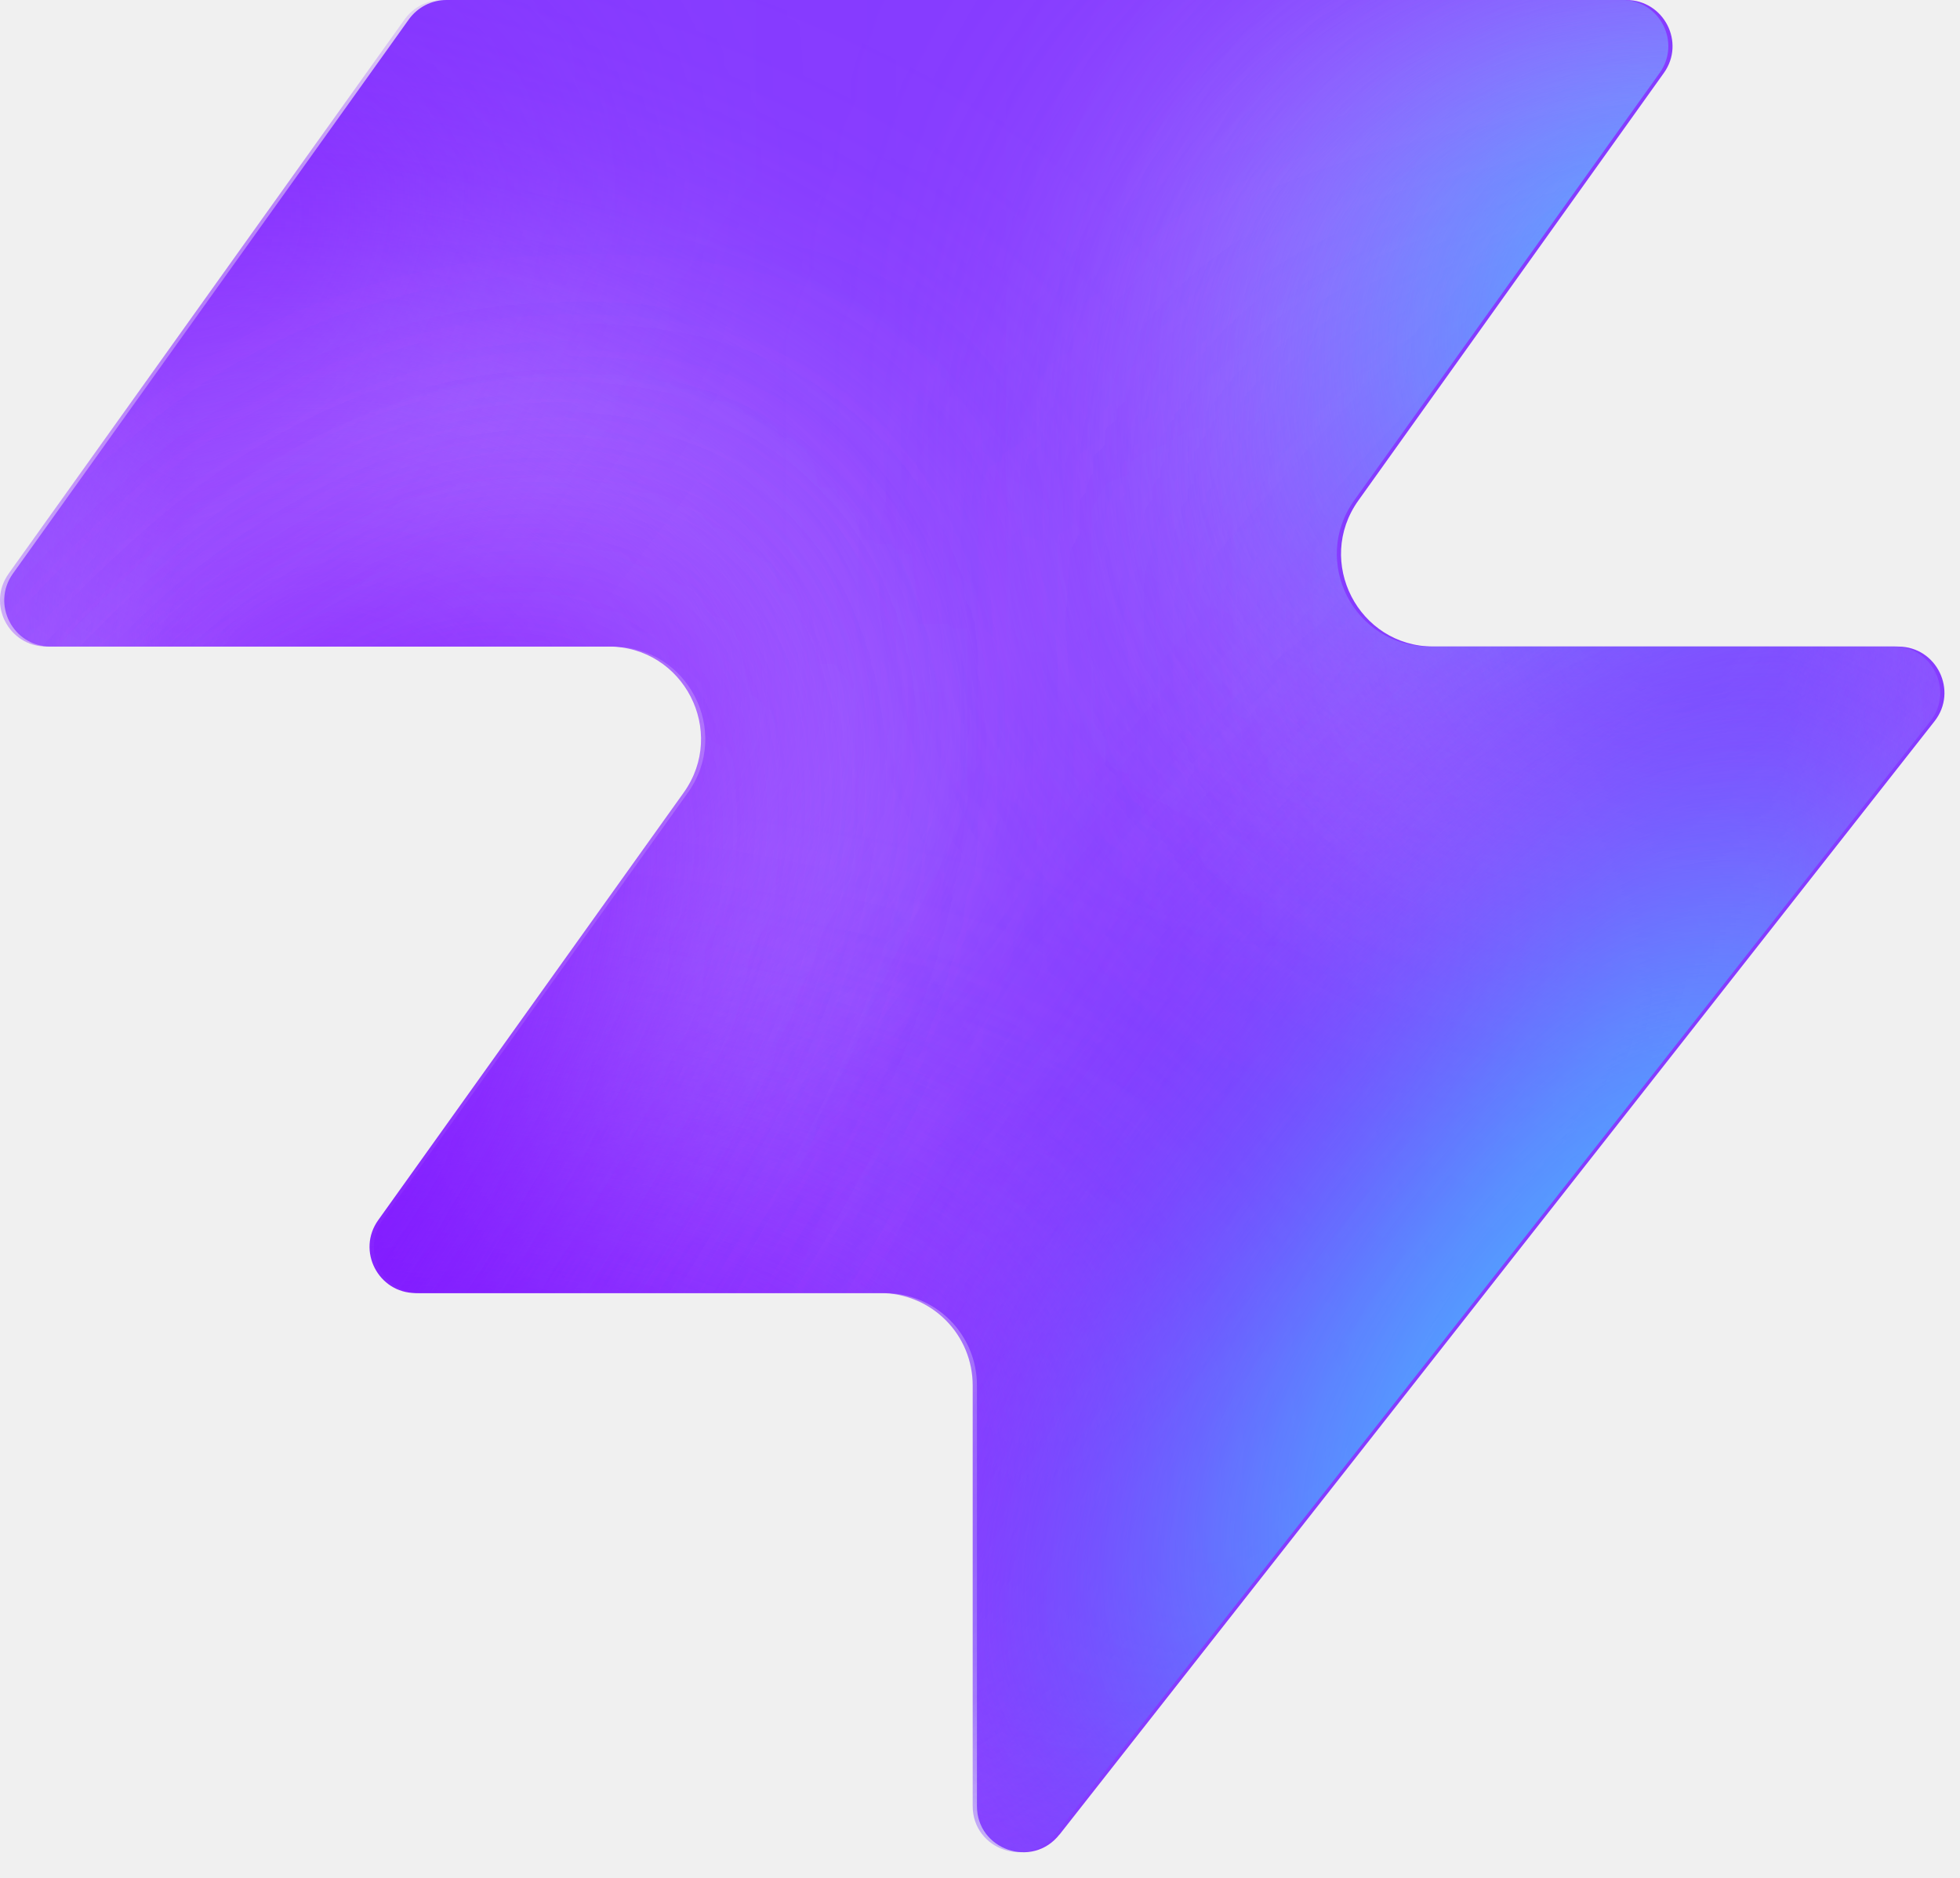
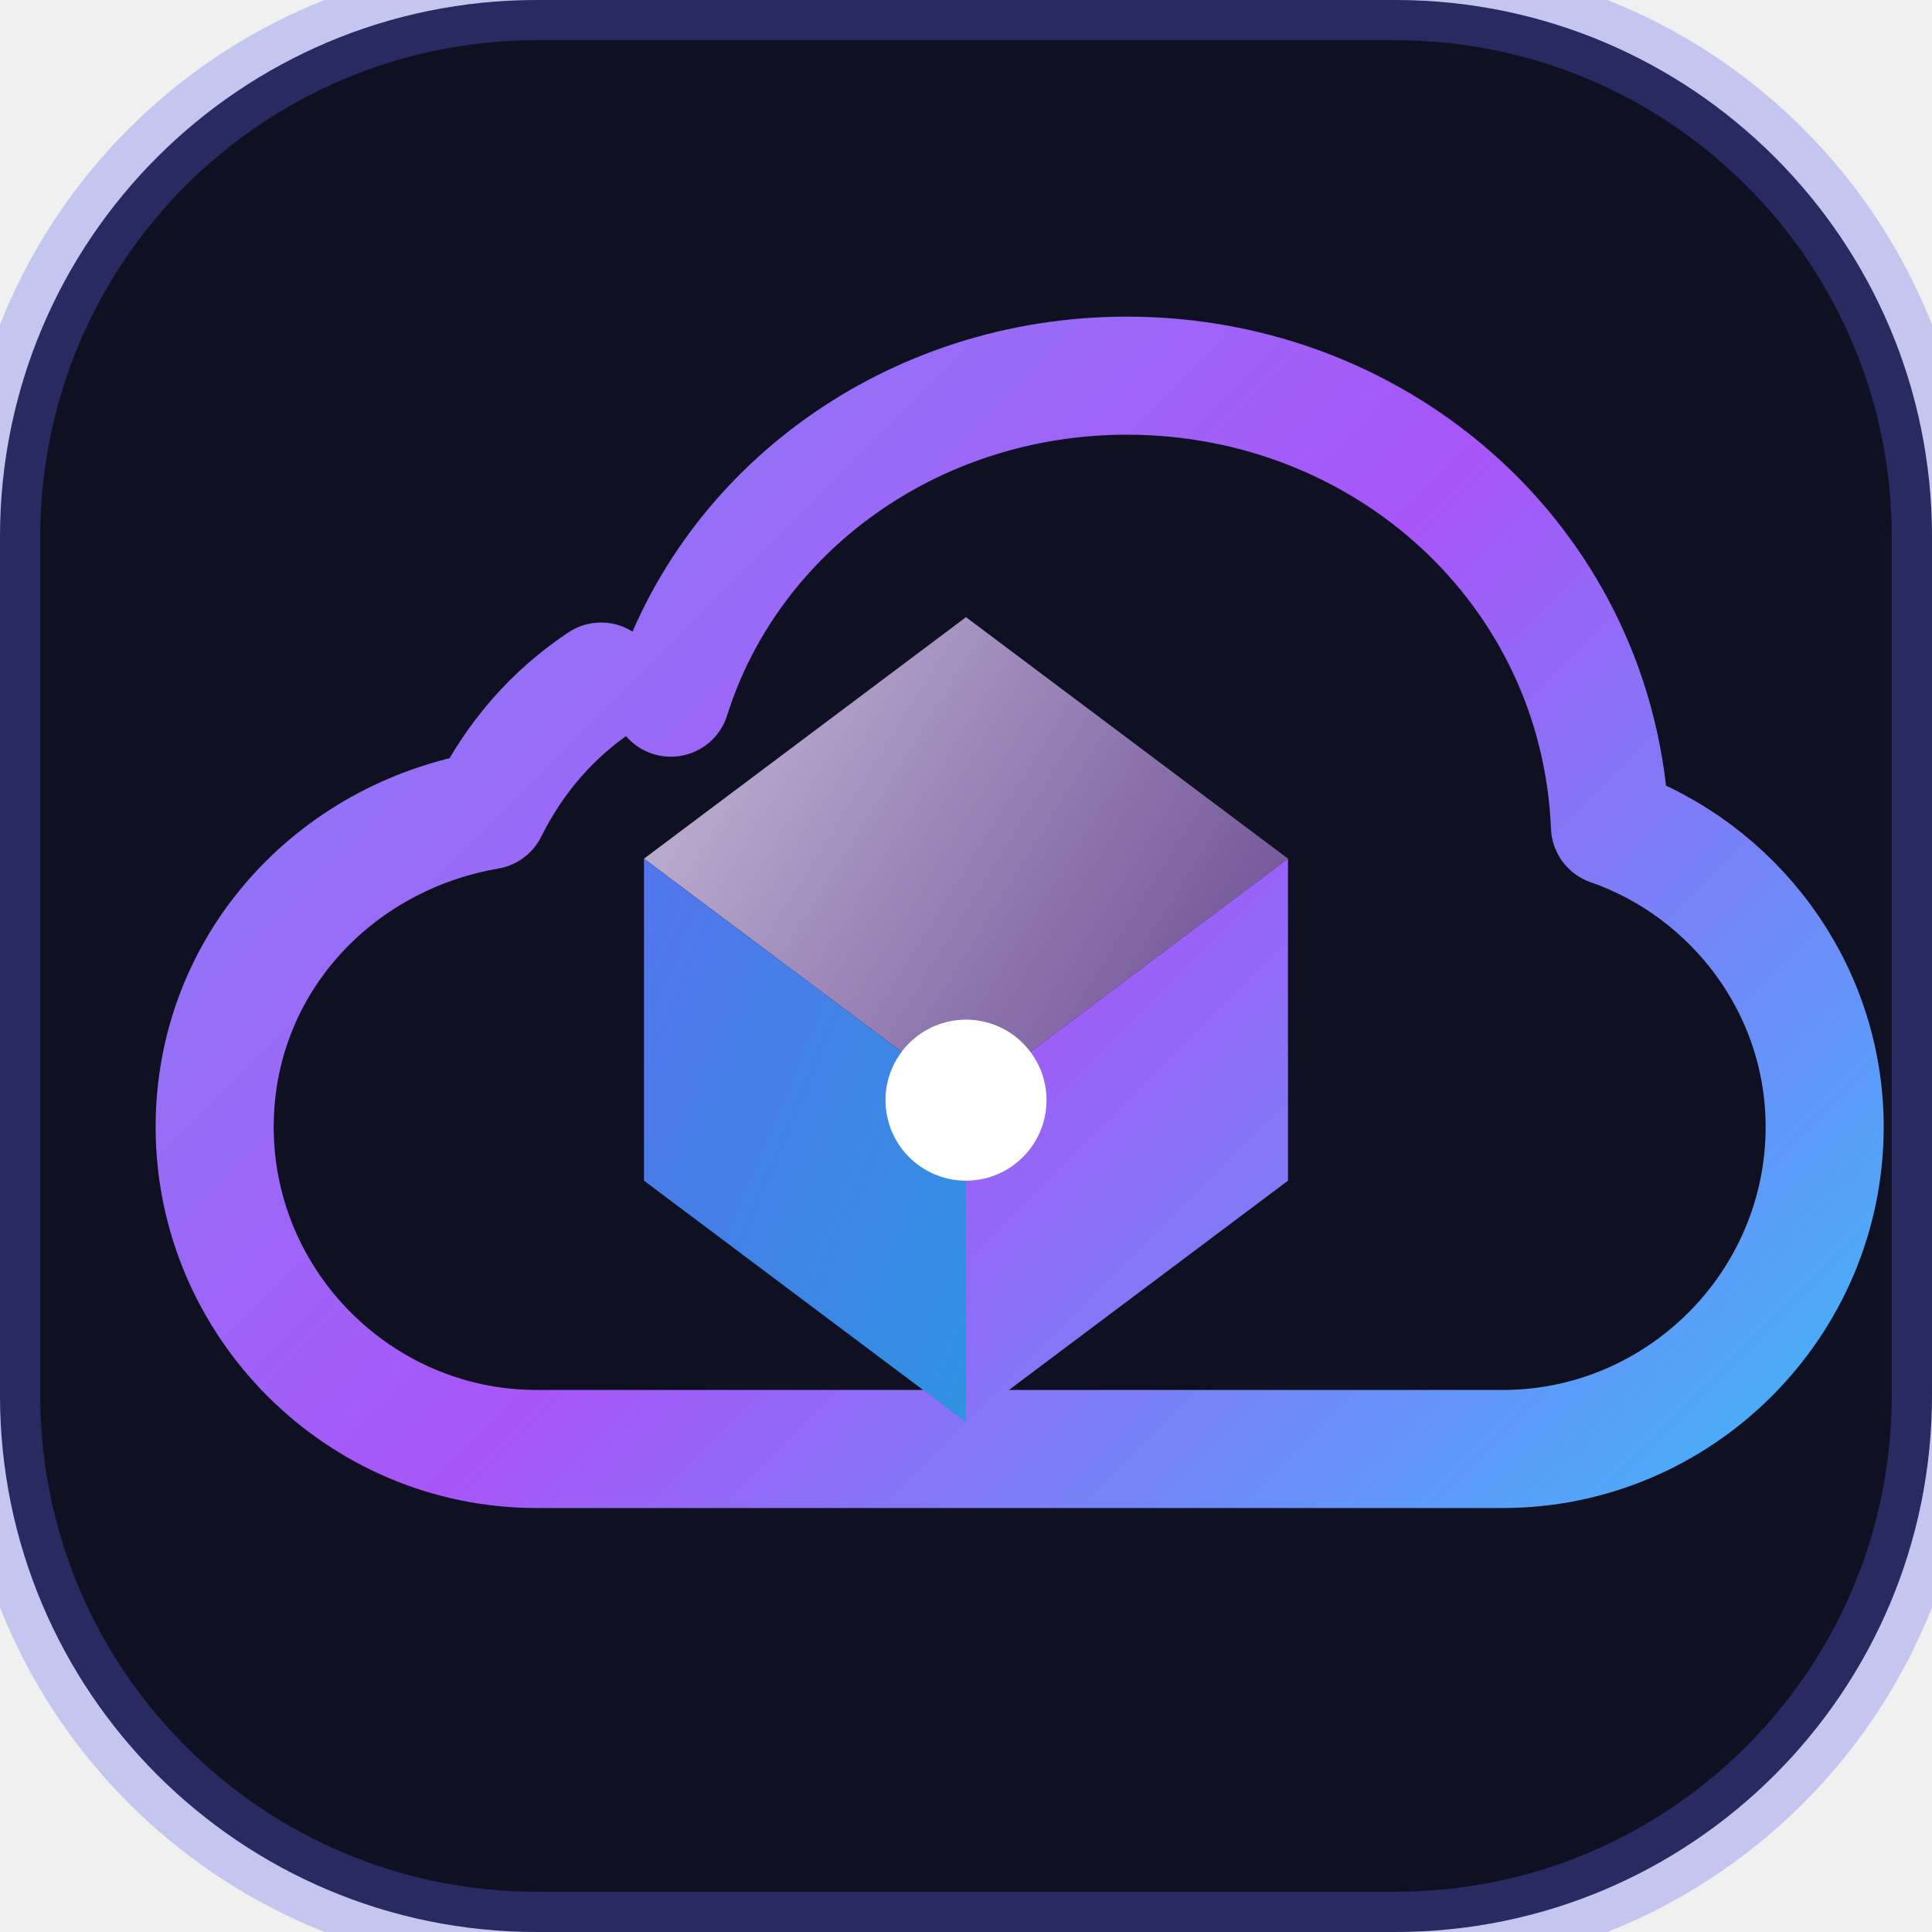
- <svg xmlns="http://www.w3.org/2000/svg" width="48" height="46" fill="none" viewBox="0 0 48 46">
-   <path fill="#863bff" d="M25.946 44.938c-.664.845-2.021.375-2.021-.698V33.937a2.26 2.26 0 0 0-2.262-2.262H10.287c-.92 0-1.456-1.04-.92-1.788l7.48-10.471c1.07-1.497 0-3.578-1.842-3.578H1.237c-.92 0-1.456-1.04-.92-1.788L10.013.474c.214-.297.556-.474.92-.474h28.894c.92 0 1.456 1.04.92 1.788l-7.48 10.471c-1.07 1.498 0 3.579 1.842 3.579h11.377c.943 0 1.473 1.088.89 1.83L25.947 44.94z" style="fill:#863bff;fill:color(display-p3 .525 .23 1);fill-opacity:1" />
-   <mask id="a" width="48" height="46" x="0" y="0" maskUnits="userSpaceOnUse" style="mask-type:alpha">
-     <path fill="#000" d="M25.842 44.938c-.664.844-2.021.375-2.021-.698V33.937a2.26 2.26 0 0 0-2.262-2.262H10.183c-.92 0-1.456-1.04-.92-1.788l7.48-10.471c1.07-1.498 0-3.579-1.842-3.579H1.133c-.92 0-1.456-1.04-.92-1.787L9.91.473c.214-.297.556-.474.92-.474h28.894c.92 0 1.456 1.04.92 1.788l-7.48 10.471c-1.07 1.498 0 3.578 1.842 3.578h11.377c.943 0 1.473 1.088.89 1.832L25.843 44.94z" style="fill:#000;fill-opacity:1" />
-   </mask>
-   <g mask="url(#a)">
-     <g filter="url(#b)">
-       <ellipse cx="5.508" cy="14.704" fill="#ede6ff" rx="5.508" ry="14.704" style="fill:#ede6ff;fill:color(display-p3 .927 .903 1);fill-opacity:1" transform="matrix(.00324 1 1 -.00324 -4.47 31.516)" />
-     </g>
-     <g filter="url(#c)">
-       <ellipse cx="10.399" cy="29.851" fill="#ede6ff" rx="10.399" ry="29.851" style="fill:#ede6ff;fill:color(display-p3 .927 .903 1);fill-opacity:1" transform="matrix(.00324 1 1 -.00324 -39.328 7.883)" />
-     </g>
-     <g filter="url(#d)">
-       <ellipse cx="5.508" cy="30.487" fill="#7e14ff" rx="5.508" ry="30.487" style="fill:#7e14ff;fill:color(display-p3 .492 .077 1);fill-opacity:1" transform="rotate(89.814 -25.913 -14.639)scale(1 -1)" />
-     </g>
-     <g filter="url(#e)">
-       <ellipse cx="5.508" cy="30.599" fill="#7e14ff" rx="5.508" ry="30.599" style="fill:#7e14ff;fill:color(display-p3 .492 .077 1);fill-opacity:1" transform="rotate(89.814 -32.644 -3.334)scale(1 -1)" />
-     </g>
-     <g filter="url(#f)">
-       <ellipse cx="5.508" cy="30.599" fill="#7e14ff" rx="5.508" ry="30.599" style="fill:#7e14ff;fill:color(display-p3 .492 .077 1);fill-opacity:1" transform="matrix(.00324 1 1 -.00324 -34.34 30.47)" />
-     </g>
-     <g filter="url(#g)">
-       <ellipse cx="14.072" cy="22.078" fill="#ede6ff" rx="14.072" ry="22.078" style="fill:#ede6ff;fill:color(display-p3 .927 .903 1);fill-opacity:1" transform="rotate(93.35 24.506 48.493)scale(-1 1)" />
-     </g>
-     <g filter="url(#h)">
-       <ellipse cx="3.47" cy="21.501" fill="#7e14ff" rx="3.47" ry="21.501" style="fill:#7e14ff;fill:color(display-p3 .492 .077 1);fill-opacity:1" transform="rotate(89.009 28.708 47.59)scale(-1 1)" />
-     </g>
-     <g filter="url(#i)">
-       <ellipse cx="3.47" cy="21.501" fill="#7e14ff" rx="3.47" ry="21.501" style="fill:#7e14ff;fill:color(display-p3 .492 .077 1);fill-opacity:1" transform="rotate(89.009 28.708 47.59)scale(-1 1)" />
-     </g>
-     <g filter="url(#j)">
-       <ellipse cx=".387" cy="8.972" fill="#7e14ff" rx="4.407" ry="29.108" style="fill:#7e14ff;fill:color(display-p3 .492 .077 1);fill-opacity:1" transform="rotate(39.51 .387 8.972)" />
-     </g>
-     <g filter="url(#k)">
-       <ellipse cx="47.523" cy="-6.092" fill="#7e14ff" rx="4.407" ry="29.108" style="fill:#7e14ff;fill:color(display-p3 .492 .077 1);fill-opacity:1" transform="rotate(37.892 47.523 -6.092)" />
-     </g>
-     <g filter="url(#l)">
-       <ellipse cx="41.412" cy="6.333" fill="#47bfff" rx="5.971" ry="9.665" style="fill:#47bfff;fill:color(display-p3 .28 .748 1);fill-opacity:1" transform="rotate(37.892 41.412 6.333)" />
-     </g>
-     <g filter="url(#m)">
-       <ellipse cx="-1.879" cy="38.332" fill="#7e14ff" rx="4.407" ry="29.108" style="fill:#7e14ff;fill:color(display-p3 .492 .077 1);fill-opacity:1" transform="rotate(37.892 -1.88 38.332)" />
-     </g>
-     <g filter="url(#n)">
-       <ellipse cx="-1.879" cy="38.332" fill="#7e14ff" rx="4.407" ry="29.108" style="fill:#7e14ff;fill:color(display-p3 .492 .077 1);fill-opacity:1" transform="rotate(37.892 -1.88 38.332)" />
-     </g>
-     <g filter="url(#o)">
-       <ellipse cx="35.651" cy="29.907" fill="#7e14ff" rx="4.407" ry="29.108" style="fill:#7e14ff;fill:color(display-p3 .492 .077 1);fill-opacity:1" transform="rotate(37.892 35.651 29.907)" />
-     </g>
-     <g filter="url(#p)">
-       <ellipse cx="38.418" cy="32.4" fill="#47bfff" rx="5.971" ry="15.297" style="fill:#47bfff;fill:color(display-p3 .28 .748 1);fill-opacity:1" transform="rotate(37.892 38.418 32.4)" />
-     </g>
-   </g>
+ <svg xmlns="http://www.w3.org/2000/svg" viewBox="0 0 36 36" fill="none">
  <defs>
-     <filter id="b" width="60.045" height="41.654" x="-19.77" y="16.149" color-interpolation-filters="sRGB" filterUnits="userSpaceOnUse">
-       <feFlood flood-opacity="0" result="BackgroundImageFix" />
-       <feBlend in="SourceGraphic" in2="BackgroundImageFix" result="shape" />
-       <feGaussianBlur result="effect1_foregroundBlur_2002_17158" stdDeviation="7.659" />
-     </filter>
-     <filter id="c" width="90.34" height="51.437" x="-54.613" y="-7.533" color-interpolation-filters="sRGB" filterUnits="userSpaceOnUse">
-       <feFlood flood-opacity="0" result="BackgroundImageFix" />
-       <feBlend in="SourceGraphic" in2="BackgroundImageFix" result="shape" />
-       <feGaussianBlur result="effect1_foregroundBlur_2002_17158" stdDeviation="7.659" />
-     </filter>
-     <filter id="d" width="79.355" height="29.4" x="-49.64" y="2.03" color-interpolation-filters="sRGB" filterUnits="userSpaceOnUse">
-       <feFlood flood-opacity="0" result="BackgroundImageFix" />
-       <feBlend in="SourceGraphic" in2="BackgroundImageFix" result="shape" />
-       <feGaussianBlur result="effect1_foregroundBlur_2002_17158" stdDeviation="4.596" />
-     </filter>
-     <filter id="e" width="79.579" height="29.4" x="-45.045" y="20.029" color-interpolation-filters="sRGB" filterUnits="userSpaceOnUse">
-       <feFlood flood-opacity="0" result="BackgroundImageFix" />
-       <feBlend in="SourceGraphic" in2="BackgroundImageFix" result="shape" />
-       <feGaussianBlur result="effect1_foregroundBlur_2002_17158" stdDeviation="4.596" />
-     </filter>
-     <filter id="f" width="79.579" height="29.4" x="-43.513" y="21.178" color-interpolation-filters="sRGB" filterUnits="userSpaceOnUse">
-       <feFlood flood-opacity="0" result="BackgroundImageFix" />
-       <feBlend in="SourceGraphic" in2="BackgroundImageFix" result="shape" />
-       <feGaussianBlur result="effect1_foregroundBlur_2002_17158" stdDeviation="4.596" />
-     </filter>
-     <filter id="g" width="74.749" height="58.852" x="15.756" y="-17.901" color-interpolation-filters="sRGB" filterUnits="userSpaceOnUse">
-       <feFlood flood-opacity="0" result="BackgroundImageFix" />
-       <feBlend in="SourceGraphic" in2="BackgroundImageFix" result="shape" />
-       <feGaussianBlur result="effect1_foregroundBlur_2002_17158" stdDeviation="7.659" />
-     </filter>
-     <filter id="h" width="61.377" height="25.362" x="23.548" y="2.284" color-interpolation-filters="sRGB" filterUnits="userSpaceOnUse">
-       <feFlood flood-opacity="0" result="BackgroundImageFix" />
-       <feBlend in="SourceGraphic" in2="BackgroundImageFix" result="shape" />
-       <feGaussianBlur result="effect1_foregroundBlur_2002_17158" stdDeviation="4.596" />
-     </filter>
-     <filter id="i" width="61.377" height="25.362" x="23.548" y="2.284" color-interpolation-filters="sRGB" filterUnits="userSpaceOnUse">
-       <feFlood flood-opacity="0" result="BackgroundImageFix" />
-       <feBlend in="SourceGraphic" in2="BackgroundImageFix" result="shape" />
-       <feGaussianBlur result="effect1_foregroundBlur_2002_17158" stdDeviation="4.596" />
-     </filter>
-     <filter id="j" width="56.045" height="63.649" x="-27.636" y="-22.853" color-interpolation-filters="sRGB" filterUnits="userSpaceOnUse">
-       <feFlood flood-opacity="0" result="BackgroundImageFix" />
-       <feBlend in="SourceGraphic" in2="BackgroundImageFix" result="shape" />
-       <feGaussianBlur result="effect1_foregroundBlur_2002_17158" stdDeviation="4.596" />
-     </filter>
-     <filter id="k" width="54.814" height="64.646" x="20.116" y="-38.415" color-interpolation-filters="sRGB" filterUnits="userSpaceOnUse">
-       <feFlood flood-opacity="0" result="BackgroundImageFix" />
-       <feBlend in="SourceGraphic" in2="BackgroundImageFix" result="shape" />
-       <feGaussianBlur result="effect1_foregroundBlur_2002_17158" stdDeviation="4.596" />
-     </filter>
-     <filter id="l" width="33.541" height="35.313" x="24.641" y="-11.323" color-interpolation-filters="sRGB" filterUnits="userSpaceOnUse">
-       <feFlood flood-opacity="0" result="BackgroundImageFix" />
-       <feBlend in="SourceGraphic" in2="BackgroundImageFix" result="shape" />
-       <feGaussianBlur result="effect1_foregroundBlur_2002_17158" stdDeviation="4.596" />
-     </filter>
-     <filter id="m" width="54.814" height="64.646" x="-29.286" y="6.009" color-interpolation-filters="sRGB" filterUnits="userSpaceOnUse">
-       <feFlood flood-opacity="0" result="BackgroundImageFix" />
-       <feBlend in="SourceGraphic" in2="BackgroundImageFix" result="shape" />
-       <feGaussianBlur result="effect1_foregroundBlur_2002_17158" stdDeviation="4.596" />
-     </filter>
-     <filter id="n" width="54.814" height="64.646" x="-29.286" y="6.009" color-interpolation-filters="sRGB" filterUnits="userSpaceOnUse">
-       <feFlood flood-opacity="0" result="BackgroundImageFix" />
-       <feBlend in="SourceGraphic" in2="BackgroundImageFix" result="shape" />
-       <feGaussianBlur result="effect1_foregroundBlur_2002_17158" stdDeviation="4.596" />
-     </filter>
-     <filter id="o" width="54.814" height="64.646" x="8.244" y="-2.416" color-interpolation-filters="sRGB" filterUnits="userSpaceOnUse">
-       <feFlood flood-opacity="0" result="BackgroundImageFix" />
-       <feBlend in="SourceGraphic" in2="BackgroundImageFix" result="shape" />
-       <feGaussianBlur result="effect1_foregroundBlur_2002_17158" stdDeviation="4.596" />
-     </filter>
-     <filter id="p" width="39.409" height="43.623" x="18.713" y="10.588" color-interpolation-filters="sRGB" filterUnits="userSpaceOnUse">
-       <feFlood flood-opacity="0" result="BackgroundImageFix" />
-       <feBlend in="SourceGraphic" in2="BackgroundImageFix" result="shape" />
-       <feGaussianBlur result="effect1_foregroundBlur_2002_17158" stdDeviation="4.596" />
-     </filter>
+     <linearGradient id="favCloud" x1="4" y1="4" x2="32" y2="32" gradientUnits="userSpaceOnUse">
+       <stop offset="0%" stop-color="#818cf8" />
+       <stop offset="50%" stop-color="#a855f7" />
+       <stop offset="100%" stop-color="#38bdf8" />
+     </linearGradient>
+     <linearGradient id="favFacetTop" x1="10" y1="8" x2="26" y2="18" gradientUnits="userSpaceOnUse">
+       <stop offset="0%" stop-color="#ffffff" stop-opacity="0.9" />
+       <stop offset="100%" stop-color="#c084fc" stop-opacity="0.5" />
+     </linearGradient>
+     <linearGradient id="favFacetBottom" x1="6" y1="18" x2="30" y2="28" gradientUnits="userSpaceOnUse">
+       <stop offset="0%" stop-color="#6366f1" />
+       <stop offset="100%" stop-color="#06b6d4" />
+     </linearGradient>
  </defs>
+   <rect width="36" height="36" rx="10" fill="#0f1123" />
+   <rect width="36" height="36" rx="10" stroke="#6366f1" stroke-opacity="0.3" stroke-width="1.5" />
+   <path d="M12.5 13C13.6 9.5 17 7 21 7C25.8 7 29.8 10.6 30 15.4C32.3 16.2 34 18.4 34 21C34 24.3 31.3 27 28 27H10C6.7 27 4 24.3 4 21C4 18 6.2 15.6 9.1 15.1C9.6 14.1 10.3 13.3 11.2 12.7" stroke="url(#favCloud)" stroke-width="2.2" stroke-linecap="round" stroke-linejoin="round" />
+   <path d="M18 11.5L24 16L18 20.5L12 16L18 11.5Z" fill="url(#favFacetTop)" />
+   <path d="M12 16L18 20.5V26.5L12 22V16Z" fill="url(#favFacetBottom)" />
+   <path d="M24 16L18 20.5V26.5L24 22V16Z" fill="url(#favCloud)" />
+   <circle cx="18" cy="20.5" r="1.5" fill="#ffffff" />
</svg>
